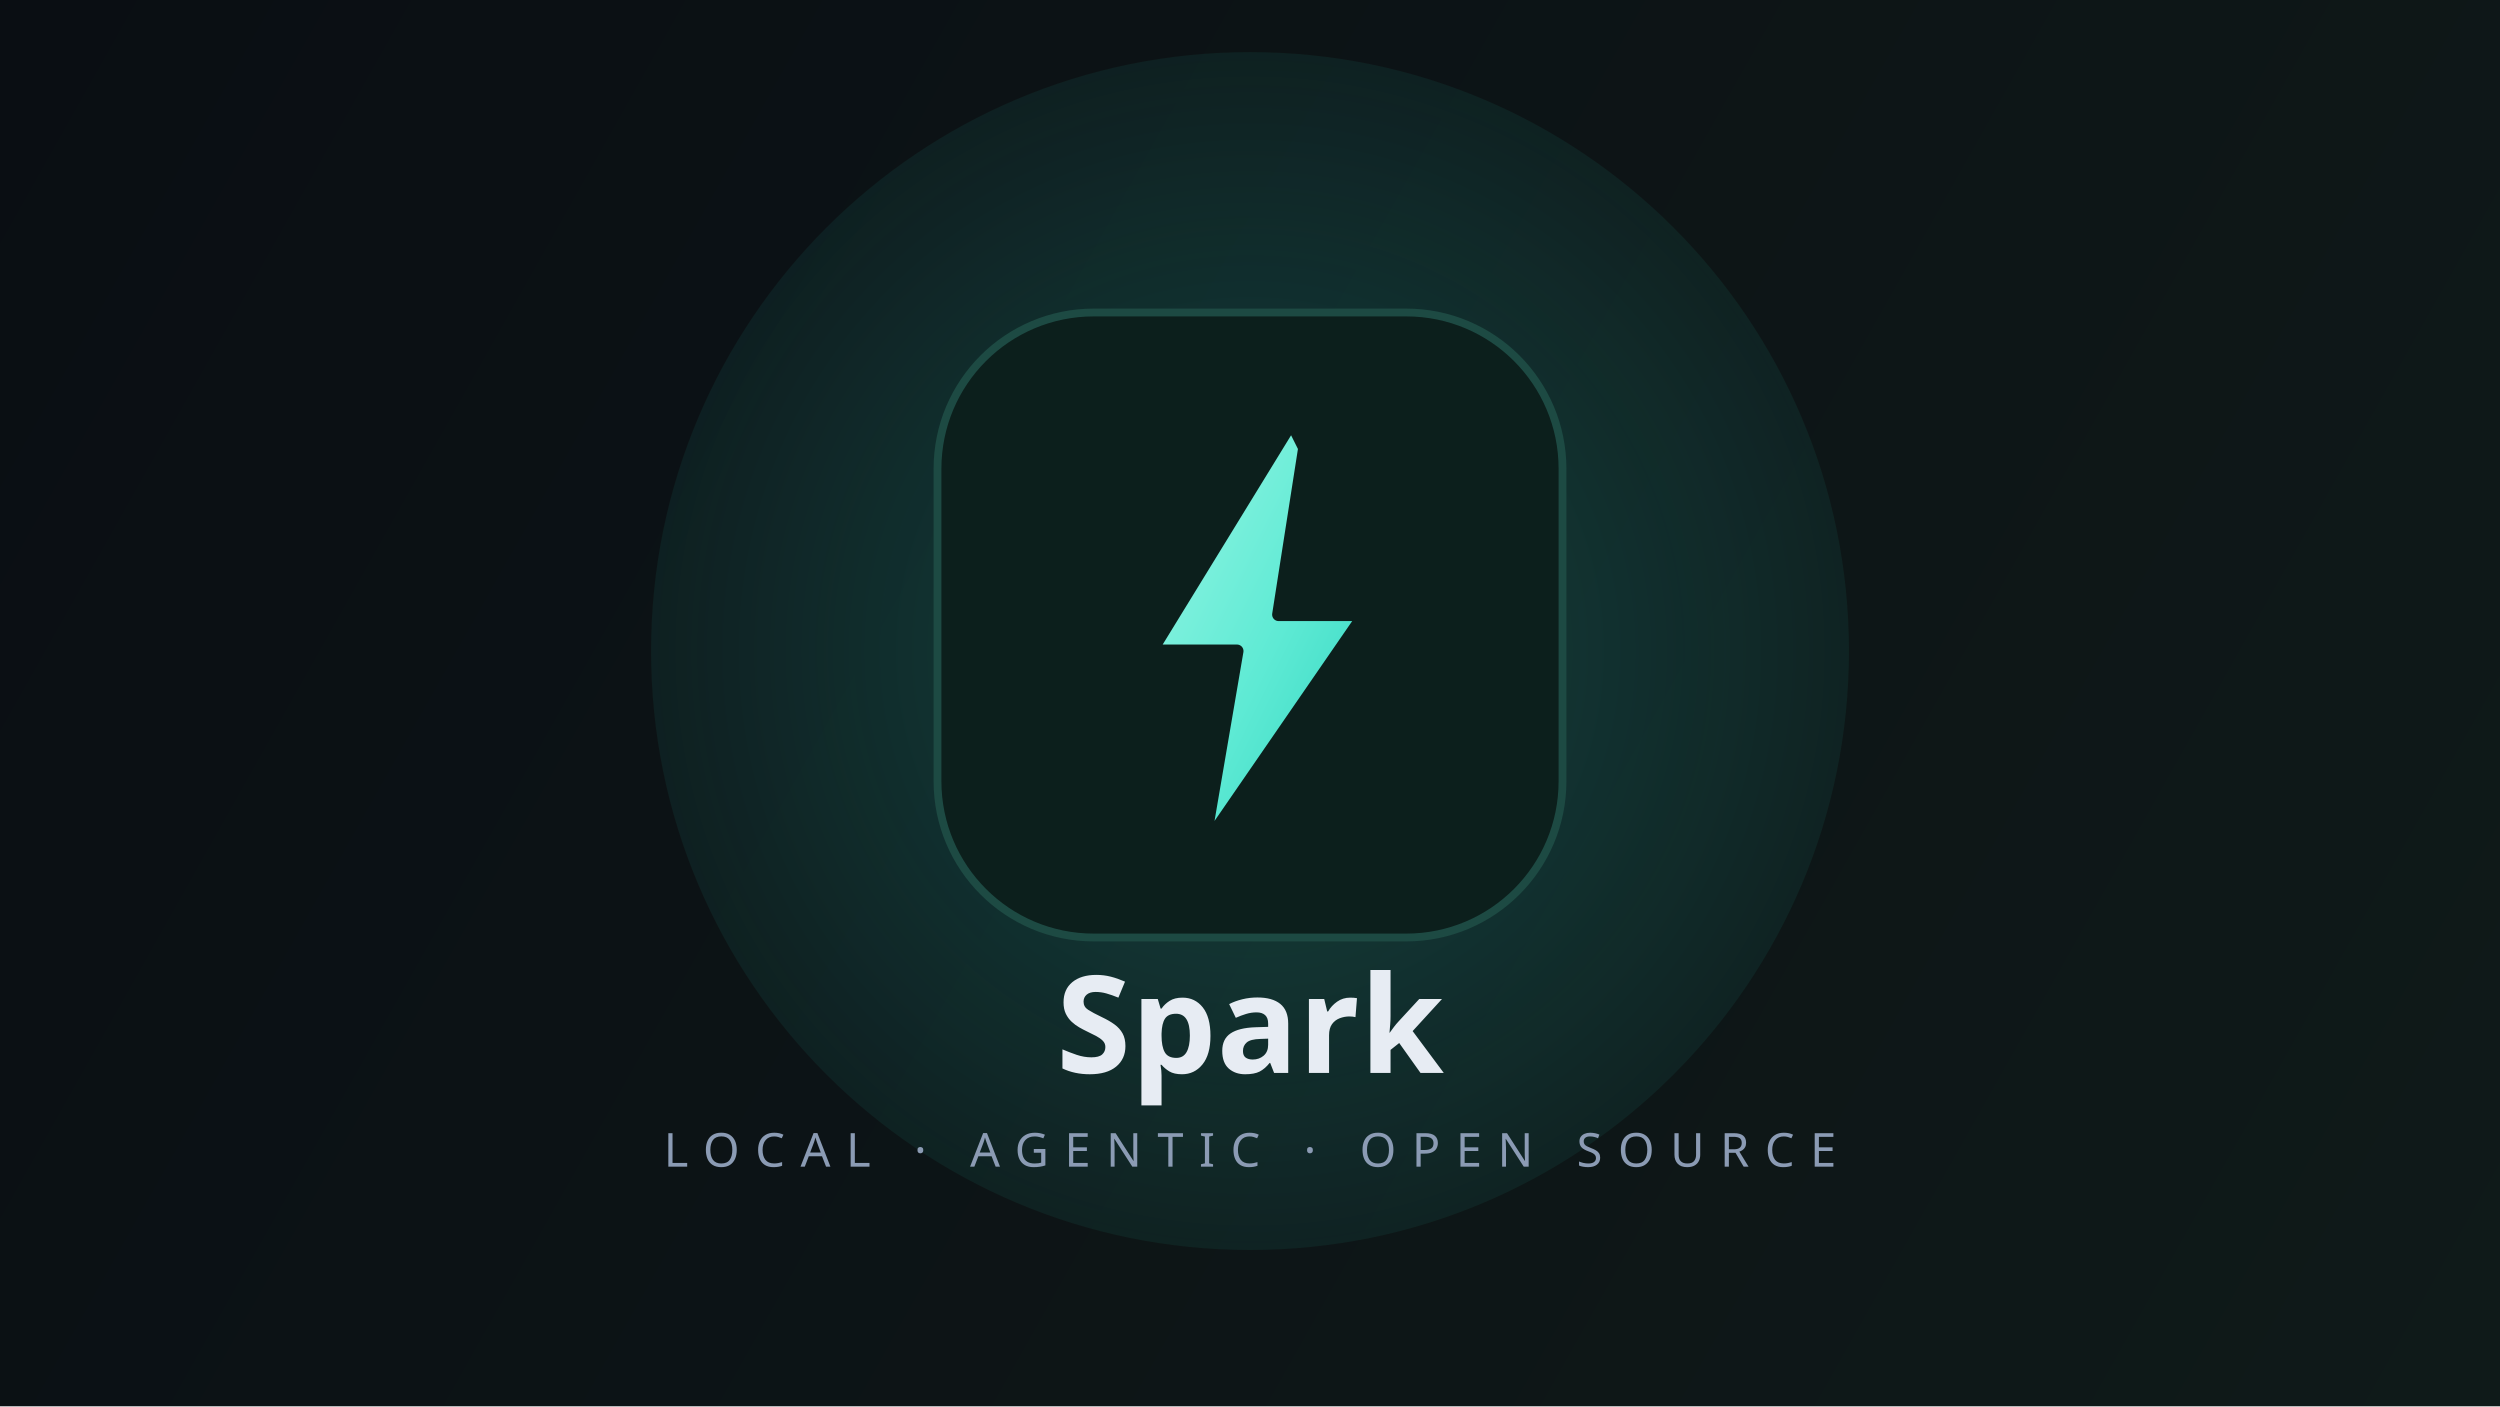
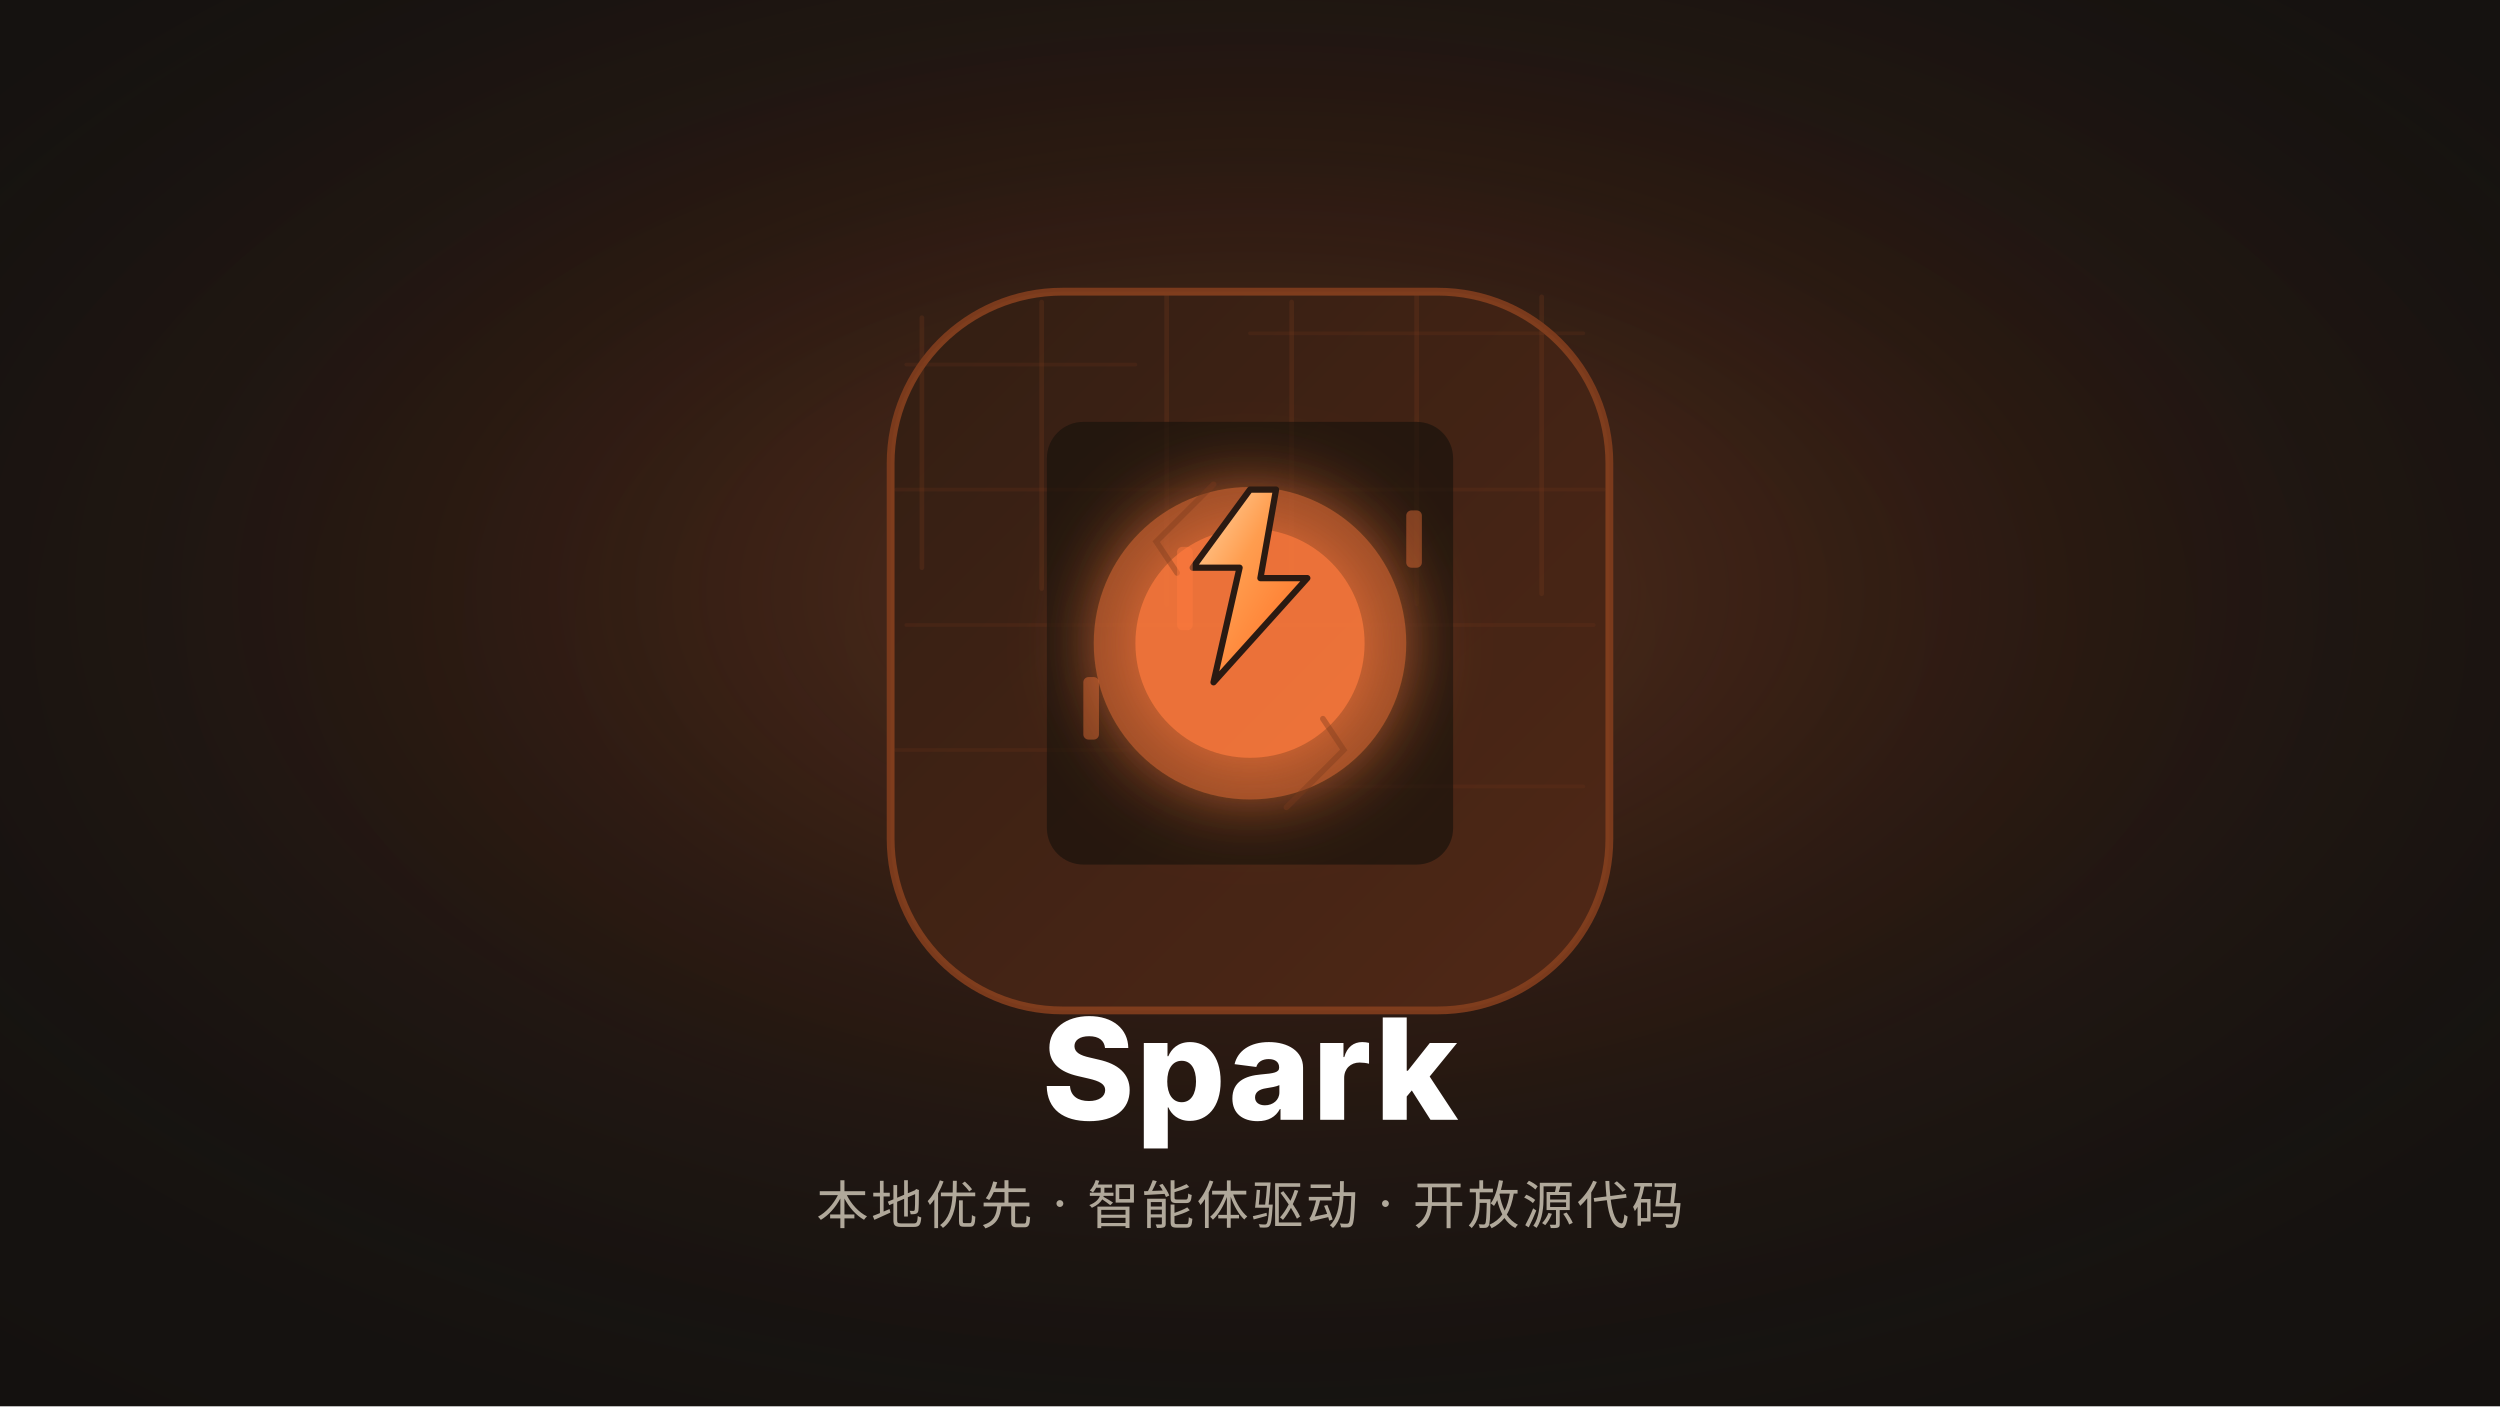
<svg xmlns="http://www.w3.org/2000/svg" viewBox="0 0 960 540" width="960" height="540">
  <defs>
-     <linearGradient id="bg" x1="0" y1="0" x2="960" y2="540" gradientUnits="userSpaceOnUse">
-       <stop offset="0" stop-color="#0a0e13" />
-       <stop offset="1" stop-color="#0f1a19" />
+     <radialGradient id="bg" cx="0.5" cy="0.45" r="0.75">
+       <stop offset="0" stop-color="#1c1815" />
+       <stop offset="1" stop-color="#14110f" />
+     </radialGradient>
+     <radialGradient id="ember" cx="0.5" cy="0.42" r="0.65">
+       <stop offset="0" stop-color="#ff7a3d" stop-opacity="0.28" />
+       <stop offset="0.5" stop-color="#c2410c" stop-opacity="0.1" />
+       <stop offset="1" stop-color="#14110f" stop-opacity="0" />
+     </radialGradient>
+     <linearGradient id="shell" x1="0" y1="0" x2="1" y2="1">
+       <stop offset="0" stop-color="#2a1a12" />
+       <stop offset="1" stop-color="#4a2415" />
    </linearGradient>
-     <linearGradient id="bolt" x1="0" y1="0" x2="1" y2="1">
-       <stop offset="0" stop-color="#99f6e4" />
-       <stop offset="0.55" stop-color="#5eead4" />
-       <stop offset="1" stop-color="#2dd4bf" />
+     <linearGradient id="core" x1="0" y1="0" x2="1" y2="1">
+       <stop offset="0" stop-color="#ffd9a8" />
+       <stop offset="0.4" stop-color="#ff9d4f" />
+       <stop offset="1" stop-color="#ff6a1f" />
    </linearGradient>
-     <radialGradient id="glow" cx="0.5" cy="0.5" r="0.7">
-       <stop offset="0" stop-color="#2dd4bf" stop-opacity="0.25" />
-       <stop offset="1" stop-color="#2dd4bf" stop-opacity="0" />
-     </radialGradient>
+     <filter id="glow" x="-40%" y="-40%" width="180%" height="180%">
+       <feGaussianBlur stdDeviation="14" result="b" />
+       <feMerge>
+         <feMergeNode in="b" />
+         <feMergeNode in="SourceGraphic" />
+       </feMerge>
+     </filter>
  </defs>
  <rect width="960" height="540" fill="url(#bg)" />
-   <circle cx="480" cy="250" r="230" fill="url(#glow)" />
-   <g transform="translate(360,120)">
-     <rect x="0" y="0" width="240" height="240" rx="60" fill="#0c1f1c" stroke="#1d4a43" stroke-width="3" />
-     <path d="M136 42 L82 130 h33 l-13 76 62-90 h-33 l10-64 z" fill="url(#bolt)" stroke="#0c1f1c" stroke-width="5" stroke-linejoin="round" />
+   <rect width="960" height="540" fill="url(#ember)" />
+   <g transform="translate(340,110)">
+     <rect x="2" y="2" width="276" height="276" rx="66" fill="url(#shell)" stroke="#7a3a1c" stroke-width="3" />
+     <rect x="2" y="2" width="276" height="276" rx="66" fill="#ff7a3d" opacity="0.04" />
+     <path d="M14 12 L14 108 M60 6 L60 116 M108 2 L108 122 M156 6 L156 116 M204 2 L204 122 M252 4 L252 118" stroke="#7a3a1c" stroke-width="1.8" stroke-linecap="round" opacity="0.25" />
+     <path d="M8 30 L96 30 M140 18 L268 18 M4 78 L276 78 M8 130 L272 130 M4 178 L96 178 M140 192 L268 192" stroke="#7a3a1c" stroke-width="1.4" stroke-linecap="round" opacity="0.18" />
+     <rect x="62" y="52" width="156" height="170" rx="14" fill="#1a120c" opacity="0.7" />
+     <circle cx="140" cy="137" r="60" fill="#ff7a3d" filter="url(#glow)" opacity="0.55" />
+     <circle cx="140" cy="137" r="44" fill="#ff7a3d" filter="url(#glow)" opacity="0.8" />
+     <path d="M126 76 L104 98 L112 110 M154 200 L176 178 L168 166" fill="none" stroke="#7a3a1c" stroke-width="2.2" stroke-linecap="round" opacity="0.4" />
+     <path d="M140 78 L118 108 L136 108 L126 152 L162 112 L144 112 L150 78 Z" fill="url(#core)" stroke="#2a1a12" stroke-width="2.4" stroke-linejoin="round" />
+     <rect x="112" y="100" width="6" height="32" rx="2" fill="#ff7a3d" opacity="0.5" />
+     <rect x="200" y="86" width="6" height="22" rx="2" fill="#ff7a3d" opacity="0.4" />
+     <rect x="76" y="150" width="6" height="24" rx="2" fill="#ff7a3d" opacity="0.4" />
  </g>
-   <text x="480" y="412" text-anchor="middle" font-family="ui-sans-serif, system-ui, sans-serif" font-size="52" font-weight="800" fill="#e7ecf3">Spark</text>
-   <text x="480" y="448" text-anchor="middle" font-family="ui-sans-serif, system-ui, sans-serif" font-size="18" letter-spacing="6" fill="#8b9bb4">LOCAL · AGENTIC · OPEN SOURCE</text>
+   <text x="480" y="430" text-anchor="middle" font-family="system-ui, -apple-system, sans-serif" font-size="54" font-weight="800" fill="#ffffff" letter-spacing="0.5">Spark</text>
+   <text x="480" y="470" text-anchor="middle" font-family="system-ui, -apple-system, sans-serif" font-size="20" fill="#b0a89a" letter-spacing="1">本地优先 · 智能体驱动 · 开放源代码</text>
</svg>
